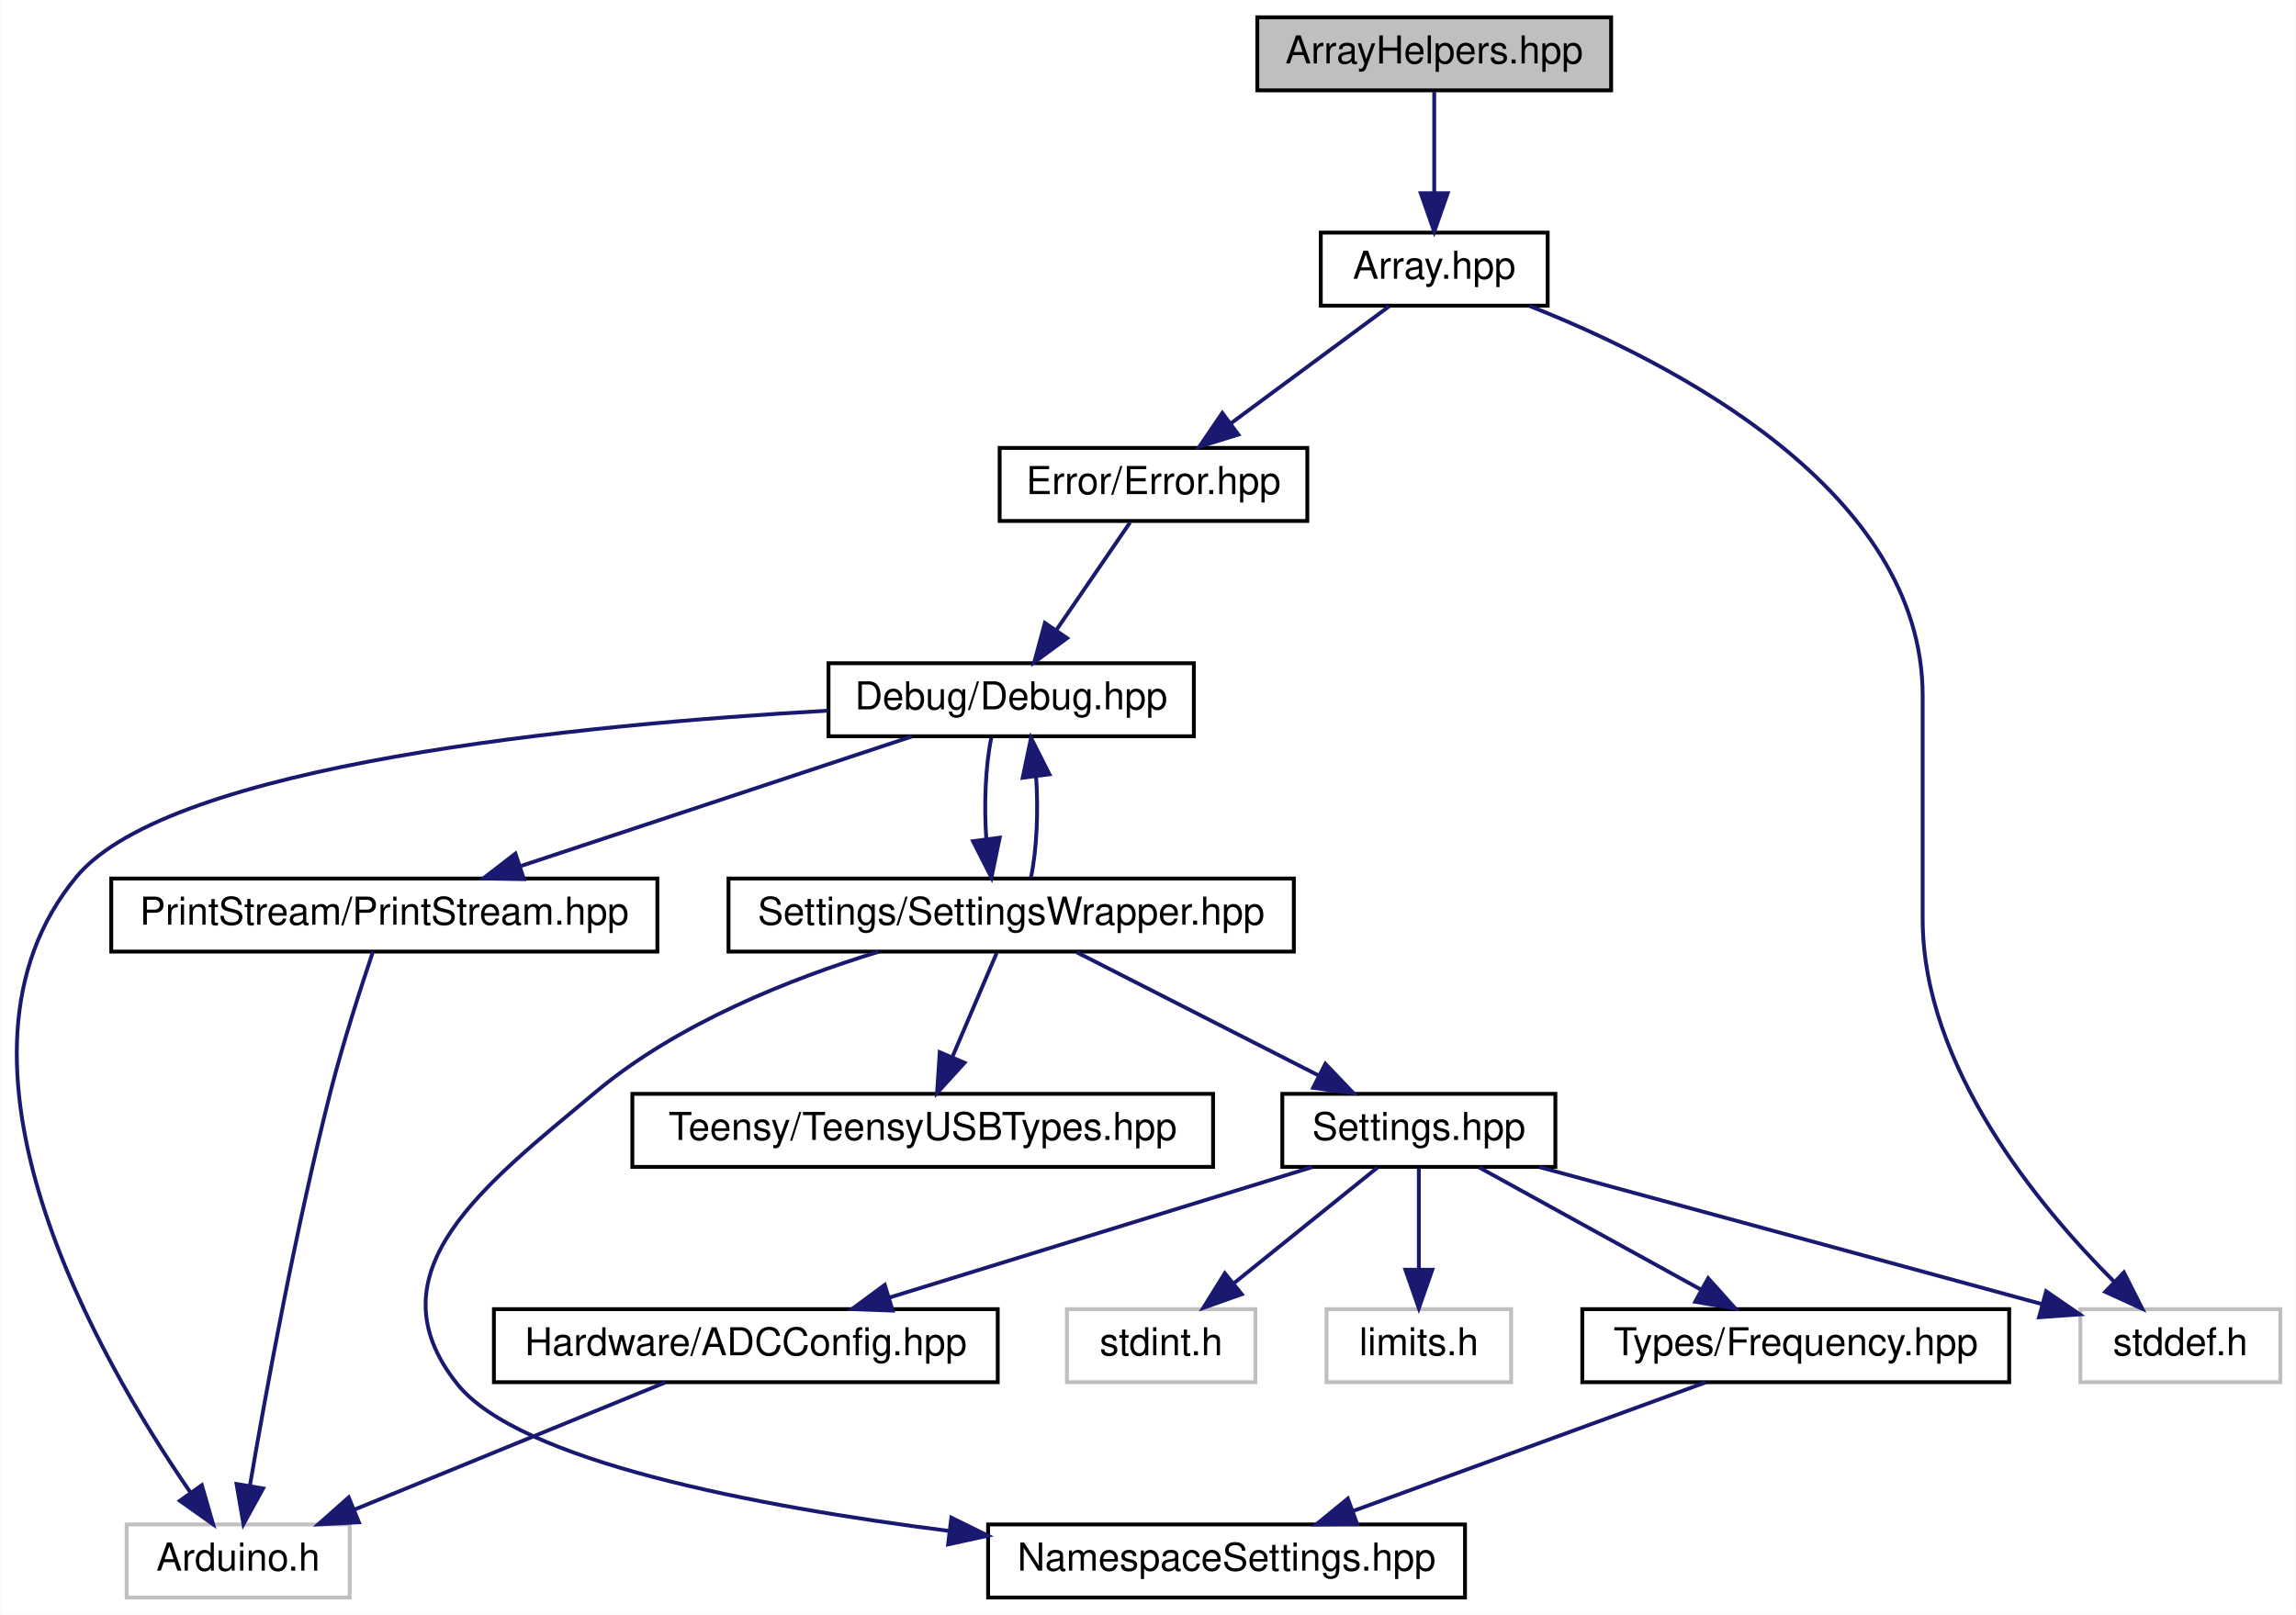
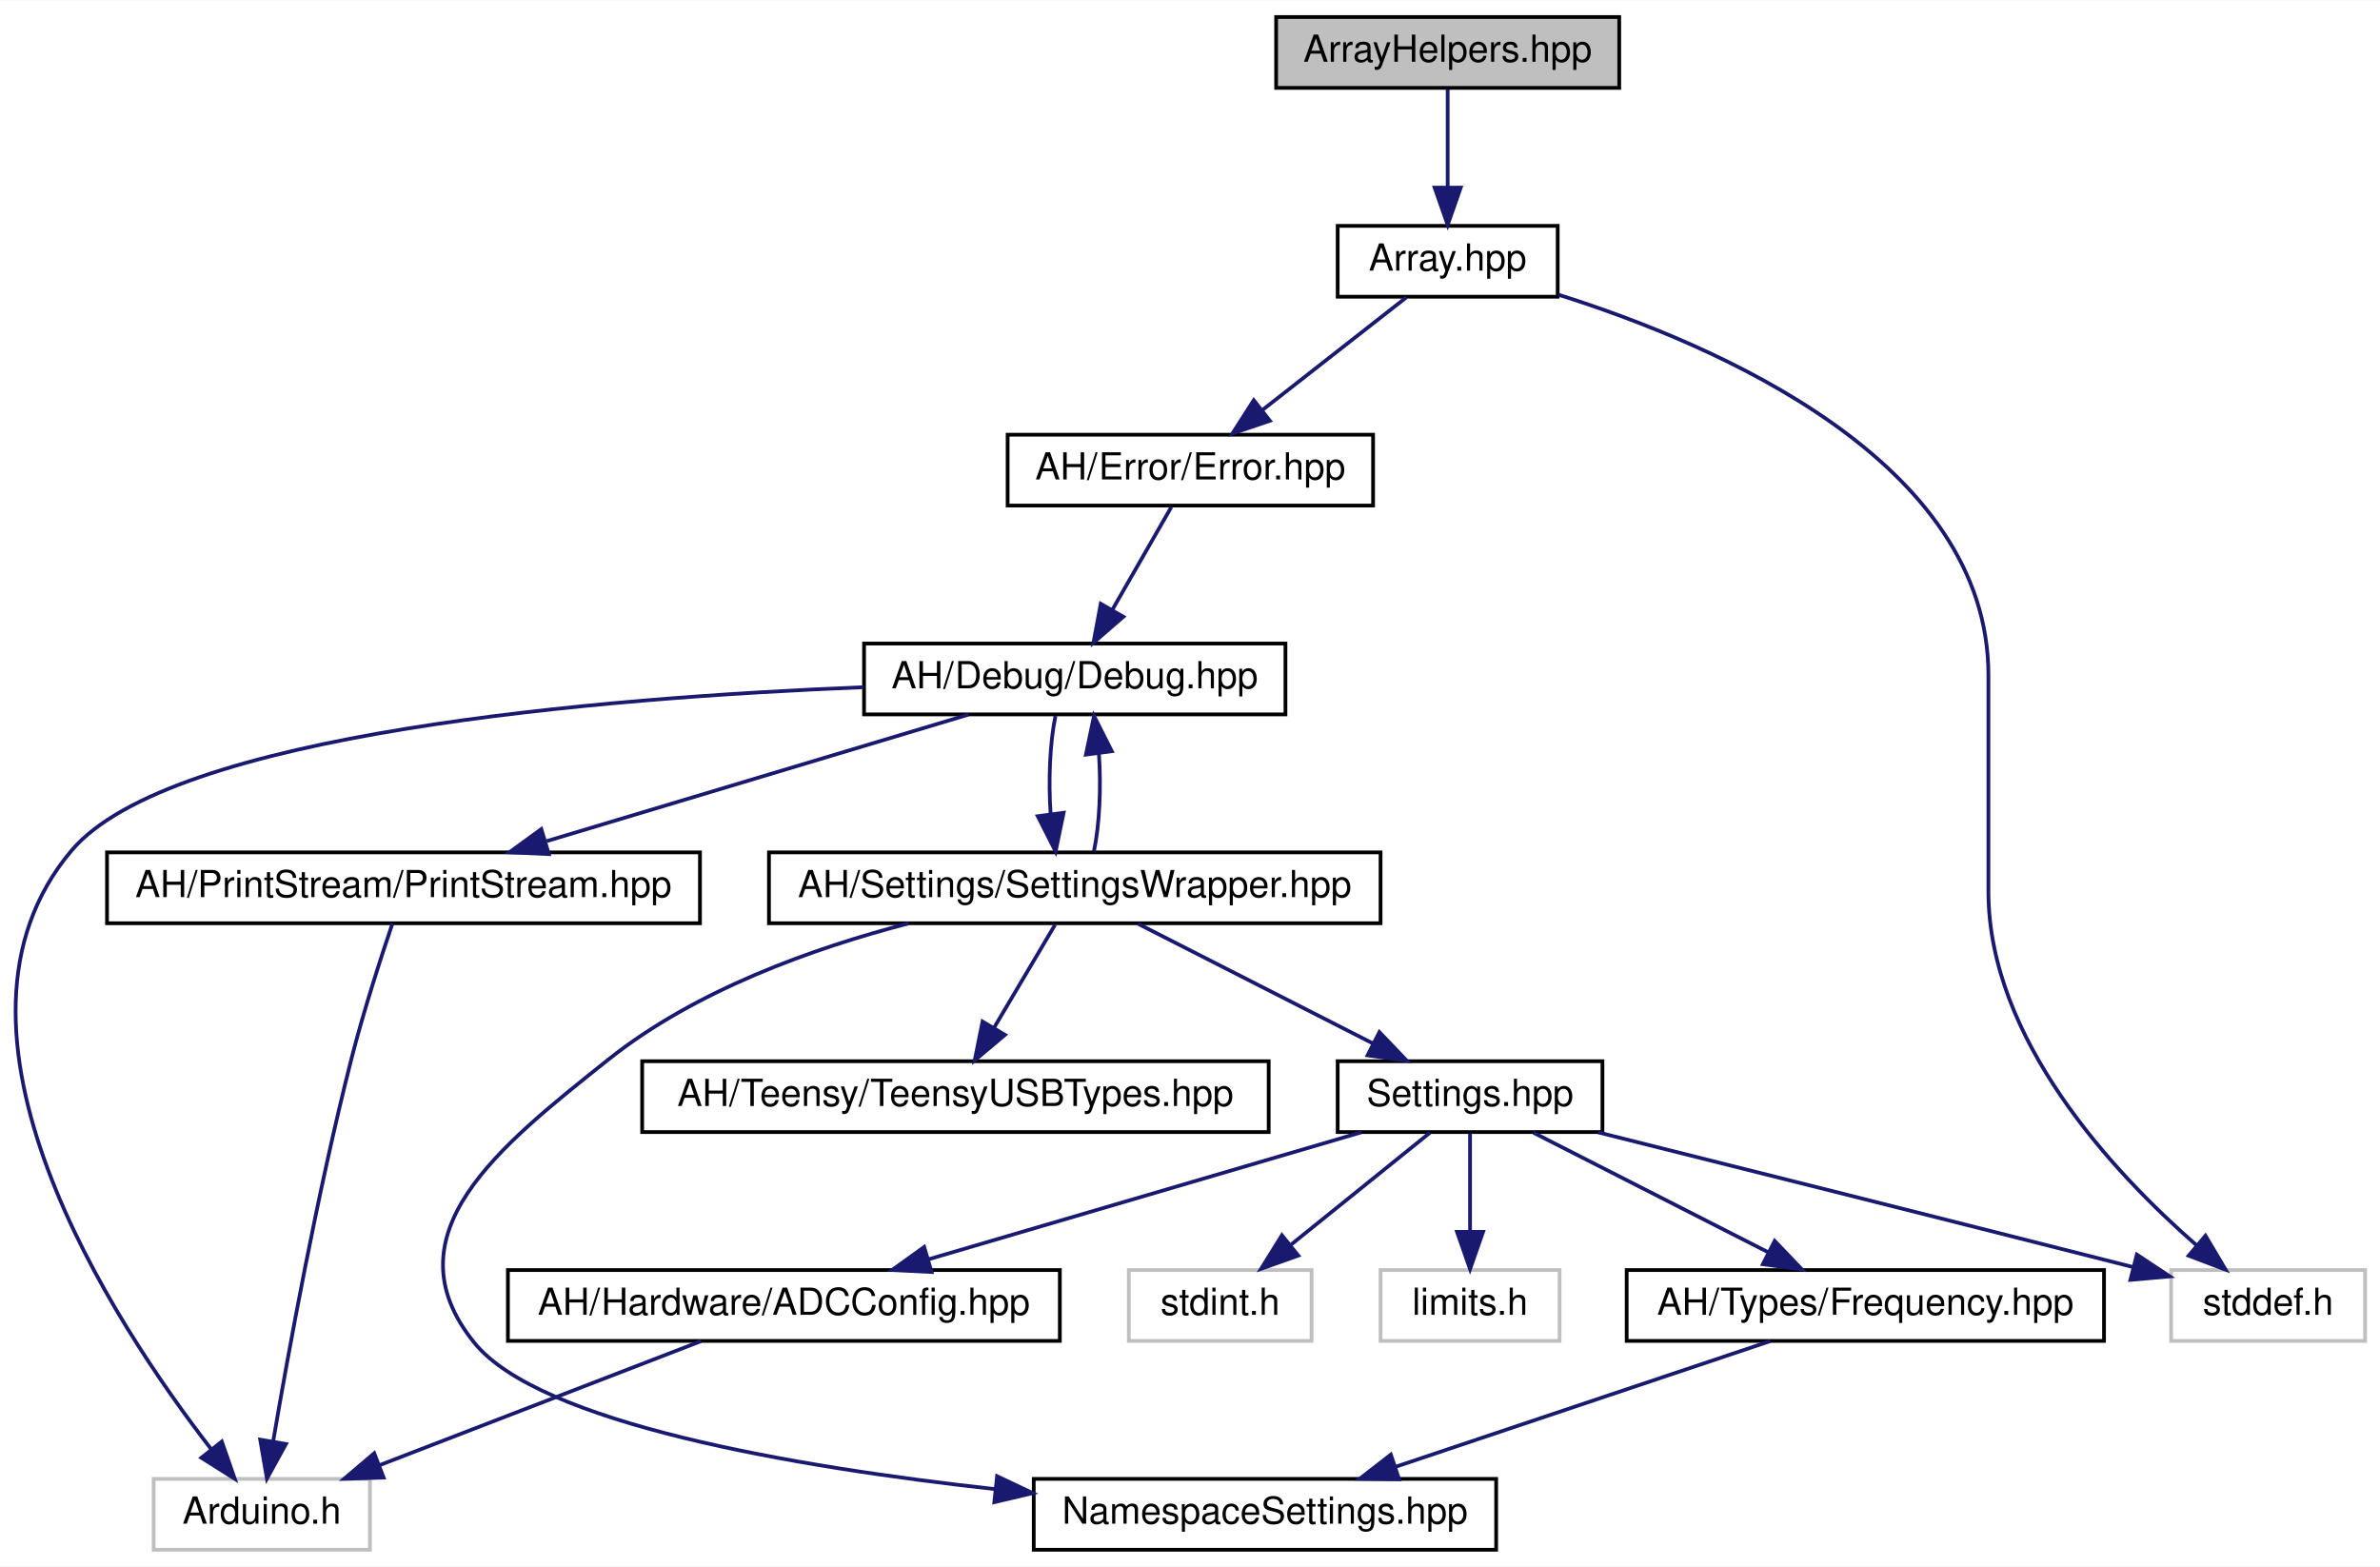
- <svg xmlns="http://www.w3.org/2000/svg" xmlns:xlink="http://www.w3.org/1999/xlink" width="597pt" height="420pt" viewBox="0.00 0.00 596.84 420.00">
+ <svg xmlns="http://www.w3.org/2000/svg" xmlns:xlink="http://www.w3.org/1999/xlink" width="638pt" height="420pt" viewBox="0.00 0.00 638.20 420.00">
  <g id="graph0" class="graph" transform="scale(1 1) rotate(0) translate(4 416)">
-     <polygon fill="white" stroke="none" points="-4,4 -4,-416 592.845,-416 592.845,4 -4,4" />
+     <polygon fill="white" stroke="none" points="-4,4 -4,-416 634.197,-416 634.197,4 -4,4" />
    <g id="node1" class="node">
      <g id="a_node1">
        <a xlink:title=" ">
-           <polygon fill="#bfbfbf" stroke="black" points="322.845,-392.5 322.845,-411.5 414.845,-411.5 414.845,-392.5 322.845,-392.5" />
-           <text text-anchor="middle" x="368.845" y="-399.5" font-family="Helvetica,sans-Serif" font-size="10.00">ArrayHelpers.hpp</text>
+           <polygon fill="#bfbfbf" stroke="black" points="338.197,-392.5 338.197,-411.5 430.197,-411.5 430.197,-392.5 338.197,-392.5" />
+           <text text-anchor="middle" x="384.197" y="-399.5" font-family="Helvetica,sans-Serif" font-size="10.00">ArrayHelpers.hpp</text>
        </a>
      </g>
    </g>
    <g id="node2" class="node">
      <g id="a_node2">
        <a xlink:href="../../de/d76/Array_8hpp.html" target="_top" xlink:title=" ">
-           <polygon fill="white" stroke="black" points="339.345,-336.5 339.345,-355.5 398.345,-355.5 398.345,-336.5 339.345,-336.5" />
-           <text text-anchor="middle" x="368.845" y="-343.5" font-family="Helvetica,sans-Serif" font-size="10.00">Array.hpp</text>
+           <polygon fill="white" stroke="black" points="354.697,-336.5 354.697,-355.5 413.697,-355.5 413.697,-336.5 354.697,-336.5" />
+           <text text-anchor="middle" x="384.197" y="-343.5" font-family="Helvetica,sans-Serif" font-size="10.00">Array.hpp</text>
        </a>
      </g>
    </g>
    <g id="edge1" class="edge">
-       <path fill="none" stroke="midnightblue" d="M368.845,-392.083C368.845,-385.006 368.845,-374.861 368.845,-365.986" />
-       <polygon fill="midnightblue" stroke="midnightblue" points="372.345,-365.751 368.845,-355.751 365.345,-365.751 372.345,-365.751" />
+       <path fill="none" stroke="midnightblue" d="M384.197,-392.083C384.197,-385.006 384.197,-374.861 384.197,-365.986" />
+       <polygon fill="midnightblue" stroke="midnightblue" points="387.697,-365.751 384.197,-355.751 380.697,-365.751 387.697,-365.751" />
    </g>
    <g id="node3" class="node">
      <g id="a_node3">
        <a xlink:href="../../d1/d93/Error_8hpp.html" target="_top" xlink:title=" ">
-           <polygon fill="white" stroke="black" points="255.845,-280.5 255.845,-299.5 335.845,-299.5 335.845,-280.5 255.845,-280.5" />
-           <text text-anchor="middle" x="295.845" y="-287.5" font-family="Helvetica,sans-Serif" font-size="10.00">Error/Error.hpp</text>
+           <polygon fill="white" stroke="black" points="266.197,-280.5 266.197,-299.5 364.197,-299.5 364.197,-280.5 266.197,-280.5" />
+           <text text-anchor="middle" x="315.197" y="-287.5" font-family="Helvetica,sans-Serif" font-size="10.00">AH/Error/Error.hpp</text>
        </a>
      </g>
    </g>
    <g id="edge2" class="edge">
-       <path fill="none" stroke="midnightblue" d="M357.116,-336.324C346.007,-328.107 329.103,-315.602 315.861,-305.807" />
-       <polygon fill="midnightblue" stroke="midnightblue" points="317.908,-302.967 307.787,-299.834 313.745,-308.595 317.908,-302.967" />
+       <path fill="none" stroke="midnightblue" d="M373.111,-336.324C362.711,-328.185 346.936,-315.839 334.475,-306.087" />
+       <polygon fill="midnightblue" stroke="midnightblue" points="336.517,-303.241 326.484,-299.834 332.202,-308.753 336.517,-303.241" />
    </g>
    <g id="node13" class="node">
      <g id="a_node13">
        <a xlink:title=" ">
-           <polygon fill="white" stroke="#bfbfbf" points="536.845,-56.5 536.845,-75.5 588.845,-75.5 588.845,-56.5 536.845,-56.5" />
-           <text text-anchor="middle" x="562.845" y="-63.5" font-family="Helvetica,sans-Serif" font-size="10.00">stddef.h</text>
+           <polygon fill="white" stroke="#bfbfbf" points="578.197,-56.5 578.197,-75.5 630.197,-75.5 630.197,-56.5 578.197,-56.5" />
+           <text text-anchor="middle" x="604.197" y="-63.5" font-family="Helvetica,sans-Serif" font-size="10.00">stddef.h</text>
        </a>
      </g>
    </g>
    <g id="edge19" class="edge">
-       <path fill="none" stroke="midnightblue" d="M393.633,-336.409C430.592,-321.835 495.845,-288.526 495.845,-235 495.845,-235 495.845,-235 495.845,-177 495.845,-138.704 525.832,-102.416 545.683,-82.589" />
-       <polygon fill="midnightblue" stroke="midnightblue" points="548.173,-85.05 552.959,-75.597 543.323,-80.003 548.173,-85.05" />
+       <path fill="none" stroke="midnightblue" d="M413.889,-337.045C456.311,-323.672 529.197,-292.35 529.197,-235 529.197,-235 529.197,-235 529.197,-177 529.197,-137.444 562.714,-101.616 584.936,-82.209" />
+       <polygon fill="midnightblue" stroke="midnightblue" points="587.397,-84.712 592.806,-75.602 582.897,-79.351 587.397,-84.712" />
    </g>
    <g id="node4" class="node">
      <g id="a_node4">
        <a xlink:href="../../df/dee/Debug_8hpp.html" target="_top" xlink:title=" ">
-           <polygon fill="white" stroke="black" points="211.345,-224.5 211.345,-243.5 306.345,-243.5 306.345,-224.5 211.345,-224.5" />
-           <text text-anchor="middle" x="258.845" y="-231.5" font-family="Helvetica,sans-Serif" font-size="10.00">Debug/Debug.hpp</text>
+           <polygon fill="white" stroke="black" points="227.697,-224.5 227.697,-243.5 340.697,-243.5 340.697,-224.5 227.697,-224.5" />
+           <text text-anchor="middle" x="284.197" y="-231.5" font-family="Helvetica,sans-Serif" font-size="10.00">AH/Debug/Debug.hpp</text>
        </a>
      </g>
    </g>
    <g id="edge3" class="edge">
-       <path fill="none" stroke="midnightblue" d="M289.735,-280.083C284.562,-272.534 276.999,-261.495 270.65,-252.23" />
-       <polygon fill="midnightblue" stroke="midnightblue" points="273.38,-250.022 264.841,-243.751 267.606,-253.979 273.38,-250.022" />
+       <path fill="none" stroke="midnightblue" d="M310.078,-280.083C305.789,-272.613 299.538,-261.724 294.254,-252.52" />
+       <polygon fill="midnightblue" stroke="midnightblue" points="297.235,-250.681 289.22,-243.751 291.164,-254.166 297.235,-250.681" />
    </g>
    <g id="node5" class="node">
      <g id="a_node5">
        <a xlink:title=" ">
-           <polygon fill="white" stroke="#bfbfbf" points="28.845,-0.5 28.845,-19.5 86.845,-19.5 86.845,-0.5 28.845,-0.5" />
-           <text text-anchor="middle" x="57.845" y="-7.5" font-family="Helvetica,sans-Serif" font-size="10.00">Arduino.h</text>
+           <polygon fill="white" stroke="#bfbfbf" points="37.197,-0.5 37.197,-19.5 95.197,-19.5 95.197,-0.5 37.197,-0.5" />
+           <text text-anchor="middle" x="66.197" y="-7.5" font-family="Helvetica,sans-Serif" font-size="10.00">Arduino.h</text>
        </a>
      </g>
    </g>
    <g id="edge4" class="edge">
-       <path fill="none" stroke="midnightblue" d="M211.18,-231.159C147.6,-227.587 40.195,-217.274 15.845,-188 -23.662,-140.505 21.727,-62.251 45.34,-27.973" />
-       <polygon fill="midnightblue" stroke="midnightblue" points="48.397,-29.713 51.334,-19.534 42.69,-25.66 48.397,-29.713" />
+       <path fill="none" stroke="midnightblue" d="M227.577,-231.796C156.85,-228.958 41.853,-219.486 15.197,-188 -25.395,-140.053 26.342,-61.466 52.61,-27.496" />
+       <polygon fill="midnightblue" stroke="midnightblue" points="55.474,-29.517 58.958,-19.512 49.995,-25.161 55.474,-29.517" />
    </g>
    <g id="node6" class="node">
      <g id="a_node6">
        <a xlink:href="../../dd/d80/PrintStream_8hpp.html" target="_top" xlink:title=" ">
-           <polygon fill="white" stroke="black" points="24.845,-168.5 24.845,-187.5 166.845,-187.5 166.845,-168.5 24.845,-168.5" />
-           <text text-anchor="middle" x="95.845" y="-175.5" font-family="Helvetica,sans-Serif" font-size="10.00">PrintStream/PrintStream.hpp</text>
+           <polygon fill="white" stroke="black" points="24.697,-168.5 24.697,-187.5 183.697,-187.5 183.697,-168.5 24.697,-168.5" />
+           <text text-anchor="middle" x="104.197" y="-175.5" font-family="Helvetica,sans-Serif" font-size="10.00">AH/PrintStream/PrintStream.hpp</text>
        </a>
      </g>
    </g>
    <g id="edge5" class="edge">
-       <path fill="none" stroke="midnightblue" d="M233.017,-224.444C205.595,-215.359 162.067,-200.939 131.412,-190.783" />
-       <polygon fill="midnightblue" stroke="midnightblue" points="132.145,-187.339 121.552,-187.516 129.944,-193.984 132.145,-187.339" />
+       <path fill="none" stroke="midnightblue" d="M255.675,-224.444C225.13,-215.28 176.489,-200.688 142.594,-190.519" />
+       <polygon fill="midnightblue" stroke="midnightblue" points="143.169,-187.038 132.585,-187.516 141.157,-193.742 143.169,-187.038" />
    </g>
    <g id="node7" class="node">
      <g id="a_node7">
        <a xlink:href="../../d2/dd5/SettingsWrapper_8hpp.html" target="_top" xlink:title=" ">
-           <polygon fill="white" stroke="black" points="185.345,-168.5 185.345,-187.5 332.345,-187.5 332.345,-168.5 185.345,-168.5" />
-           <text text-anchor="middle" x="258.845" y="-175.5" font-family="Helvetica,sans-Serif" font-size="10.00">Settings/SettingsWrapper.hpp</text>
+           <polygon fill="white" stroke="black" points="202.197,-168.5 202.197,-187.5 366.197,-187.5 366.197,-168.5 202.197,-168.5" />
+           <text text-anchor="middle" x="284.197" y="-175.5" font-family="Helvetica,sans-Serif" font-size="10.00">AH/Settings/SettingsWrapper.hpp</text>
        </a>
      </g>
    </g>
    <g id="edge7" class="edge">
-       <path fill="none" stroke="midnightblue" d="M253.678,-224.083C252.169,-216.927 251.738,-206.635 252.387,-197.691" />
-       <polygon fill="midnightblue" stroke="midnightblue" points="255.86,-198.126 253.714,-187.751 248.922,-197.2 255.86,-198.126" />
+       <path fill="none" stroke="midnightblue" d="M279.03,-224.083C277.521,-216.927 277.09,-206.635 277.739,-197.691" />
+       <polygon fill="midnightblue" stroke="midnightblue" points="281.212,-198.126 279.066,-187.751 274.274,-197.2 281.212,-198.126" />
    </g>
    <g id="edge6" class="edge">
-       <path fill="none" stroke="midnightblue" d="M92.888,-168.45C89.847,-159.455 85.107,-144.847 81.845,-132 72.739,-96.145 64.994,-53.587 60.92,-29.696" />
-       <polygon fill="midnightblue" stroke="midnightblue" points="64.329,-28.862 59.225,-19.578 57.425,-30.019 64.329,-28.862" />
+       <path fill="none" stroke="midnightblue" d="M101.24,-168.45C98.199,-159.455 93.459,-144.847 90.197,-132 81.091,-96.145 73.346,-53.587 69.272,-29.696" />
+       <polygon fill="midnightblue" stroke="midnightblue" points="72.681,-28.862 67.577,-19.578 65.777,-30.019 72.681,-28.862" />
    </g>
    <g id="edge18" class="edge">
-       <path fill="none" stroke="midnightblue" d="M263.976,-187.751C265.502,-194.858 265.949,-205.136 265.317,-214.101" />
-       <polygon fill="midnightblue" stroke="midnightblue" points="261.838,-213.713 264.011,-224.083 268.779,-214.622 261.838,-213.713" />
+       <path fill="none" stroke="midnightblue" d="M289.328,-187.751C290.854,-194.858 291.301,-205.136 290.669,-214.101" />
+       <polygon fill="midnightblue" stroke="midnightblue" points="287.19,-213.713 289.363,-224.083 294.131,-214.622 287.19,-213.713" />
    </g>
    <g id="node8" class="node">
      <g id="a_node8">
        <a xlink:href="../../dc/dc7/NamespaceSettings_8hpp.html" target="_top" xlink:title=" ">
-           <polygon fill="white" stroke="black" points="252.845,-0.5 252.845,-19.5 376.845,-19.5 376.845,-0.5 252.845,-0.5" />
-           <text text-anchor="middle" x="314.845" y="-7.5" font-family="Helvetica,sans-Serif" font-size="10.00">NamespaceSettings.hpp</text>
+           <polygon fill="white" stroke="black" points="273.197,-0.5 273.197,-19.5 397.197,-19.5 397.197,-0.5 273.197,-0.5" />
+           <text text-anchor="middle" x="335.197" y="-7.5" font-family="Helvetica,sans-Serif" font-size="10.00">NamespaceSettings.hpp</text>
        </a>
      </g>
    </g>
    <g id="edge8" class="edge">
-       <path fill="none" stroke="midnightblue" d="M224.361,-168.451C201.61,-161.498 172.18,-149.866 150.845,-132 122.189,-108.004 91.496,-85.186 114.845,-56 130.868,-35.971 192.252,-24.23 242.837,-17.794" />
-       <polygon fill="midnightblue" stroke="midnightblue" points="243.292,-21.265 252.793,-16.577 242.442,-14.317 243.292,-21.265" />
+       <path fill="none" stroke="midnightblue" d="M239.614,-168.449C214.03,-161.817 182.472,-150.535 159.197,-132 129.959,-108.717 99.671,-85.043 123.197,-56 140.698,-34.394 208.657,-22.736 262.976,-16.742" />
+       <polygon fill="midnightblue" stroke="midnightblue" points="263.368,-20.22 272.945,-15.687 262.632,-13.259 263.368,-20.22" />
    </g>
    <g id="node9" class="node">
      <g id="a_node9">
        <a xlink:href="../../db/d02/Settings_8hpp.html" target="_top" xlink:title="All user settings and debugging options can be changed here.">
-           <polygon fill="white" stroke="black" points="329.345,-112.5 329.345,-131.5 400.345,-131.5 400.345,-112.5 329.345,-112.5" />
-           <text text-anchor="middle" x="364.845" y="-119.5" font-family="Helvetica,sans-Serif" font-size="10.00">Settings.hpp</text>
+           <polygon fill="white" stroke="black" points="354.697,-112.5 354.697,-131.5 425.697,-131.5 425.697,-112.5 354.697,-112.5" />
+           <text text-anchor="middle" x="390.197" y="-119.5" font-family="Helvetica,sans-Serif" font-size="10.00">Settings.hpp</text>
        </a>
      </g>
    </g>
    <g id="edge9" class="edge">
-       <path fill="none" stroke="midnightblue" d="M275.875,-168.324C292.874,-159.664 319.221,-146.242 338.837,-136.249" />
-       <polygon fill="midnightblue" stroke="midnightblue" points="340.535,-139.312 347.856,-131.655 337.357,-133.075 340.535,-139.312" />
+       <path fill="none" stroke="midnightblue" d="M301.227,-168.324C318.226,-159.664 344.573,-146.242 364.189,-136.249" />
+       <polygon fill="midnightblue" stroke="midnightblue" points="365.887,-139.312 373.208,-131.655 362.709,-133.075 365.887,-139.312" />
    </g>
    <g id="node15" class="node">
      <g id="a_node15">
        <a xlink:href="../../d9/d98/TeensyUSBTypes_8hpp.html" target="_top" xlink:title=" ">
-           <polygon fill="white" stroke="black" points="160.345,-112.5 160.345,-131.5 311.345,-131.5 311.345,-112.5 160.345,-112.5" />
-           <text text-anchor="middle" x="235.845" y="-119.5" font-family="Helvetica,sans-Serif" font-size="10.00">Teensy/TeensyUSBTypes.hpp</text>
+           <polygon fill="white" stroke="black" points="168.197,-112.5 168.197,-131.5 336.197,-131.5 336.197,-112.5 168.197,-112.5" />
+           <text text-anchor="middle" x="252.197" y="-119.5" font-family="Helvetica,sans-Serif" font-size="10.00">AH/Teensy/TeensyUSBTypes.hpp</text>
        </a>
      </g>
    </g>
    <g id="edge17" class="edge">
-       <path fill="none" stroke="midnightblue" d="M255.047,-168.083C251.932,-160.77 247.422,-150.181 243.555,-141.103" />
-       <polygon fill="midnightblue" stroke="midnightblue" points="246.711,-139.58 239.572,-131.751 240.271,-142.323 246.711,-139.58" />
+       <path fill="none" stroke="midnightblue" d="M278.913,-168.083C274.486,-160.613 268.033,-149.724 262.579,-140.52" />
+       <polygon fill="midnightblue" stroke="midnightblue" points="265.492,-138.57 257.382,-131.751 259.47,-142.138 265.492,-138.57" />
    </g>
    <g id="node10" class="node">
      <g id="a_node10">
        <a xlink:href="../../dc/d50/Frequency_8hpp.html" target="_top" xlink:title=" ">
-           <polygon fill="white" stroke="black" points="407.345,-56.5 407.345,-75.5 518.345,-75.5 518.345,-56.5 407.345,-56.5" />
-           <text text-anchor="middle" x="462.845" y="-63.5" font-family="Helvetica,sans-Serif" font-size="10.00">Types/Frequency.hpp</text>
+           <polygon fill="white" stroke="black" points="432.197,-56.5 432.197,-75.5 560.197,-75.5 560.197,-56.5 432.197,-56.5" />
+           <text text-anchor="middle" x="496.197" y="-63.5" font-family="Helvetica,sans-Serif" font-size="10.00">AH/Types/Frequency.hpp</text>
        </a>
      </g>
    </g>
    <g id="edge10" class="edge">
-       <path fill="none" stroke="midnightblue" d="M380.59,-112.324C396.163,-103.743 420.222,-90.486 438.304,-80.522" />
-       <polygon fill="midnightblue" stroke="midnightblue" points="440.069,-83.546 447.138,-75.654 436.691,-77.415 440.069,-83.546" />
+       <path fill="none" stroke="midnightblue" d="M407.227,-112.324C424.226,-103.664 450.573,-90.242 470.189,-80.249" />
+       <polygon fill="midnightblue" stroke="midnightblue" points="471.887,-83.312 479.208,-75.654 468.709,-77.075 471.887,-83.312" />
    </g>
    <g id="node11" class="node">
      <g id="a_node11">
        <a xlink:href="../../d7/d7c/ADCConfig_8hpp.html" target="_top" xlink:title="This file contains the platform-specific ADC resolutions. By default, the library automatically selec...">
-           <polygon fill="white" stroke="black" points="124.345,-56.5 124.345,-75.5 255.345,-75.5 255.345,-56.5 124.345,-56.5" />
-           <text text-anchor="middle" x="189.845" y="-63.5" font-family="Helvetica,sans-Serif" font-size="10.00">Hardware/ADCConfig.hpp</text>
+           <polygon fill="white" stroke="black" points="132.197,-56.5 132.197,-75.5 280.197,-75.5 280.197,-56.5 132.197,-56.5" />
+           <text text-anchor="middle" x="206.197" y="-63.5" font-family="Helvetica,sans-Serif" font-size="10.00">AH/Hardware/ADCConfig.hpp</text>
        </a>
      </g>
    </g>
    <g id="edge12" class="edge">
-       <path fill="none" stroke="midnightblue" d="M337.115,-112.444C307.419,-103.28 260.128,-88.688 227.175,-78.519" />
-       <polygon fill="midnightblue" stroke="midnightblue" points="228.032,-75.121 217.444,-75.516 225.968,-81.809 228.032,-75.121" />
+       <path fill="none" stroke="midnightblue" d="M361.041,-112.444C329.683,-103.241 279.666,-88.562 245,-78.388" />
+       <polygon fill="midnightblue" stroke="midnightblue" points="245.797,-74.974 235.216,-75.516 243.825,-81.691 245.797,-74.974" />
    </g>
    <g id="node12" class="node">
      <g id="a_node12">
        <a xlink:title=" ">
-           <polygon fill="white" stroke="#bfbfbf" points="340.845,-56.5 340.845,-75.5 388.845,-75.5 388.845,-56.5 340.845,-56.5" />
-           <text text-anchor="middle" x="364.845" y="-63.5" font-family="Helvetica,sans-Serif" font-size="10.00">limits.h</text>
+           <polygon fill="white" stroke="#bfbfbf" points="366.197,-56.5 366.197,-75.5 414.197,-75.5 414.197,-56.5 366.197,-56.5" />
+           <text text-anchor="middle" x="390.197" y="-63.5" font-family="Helvetica,sans-Serif" font-size="10.00">limits.h</text>
        </a>
      </g>
    </g>
    <g id="edge14" class="edge">
-       <path fill="none" stroke="midnightblue" d="M364.845,-112.083C364.845,-105.006 364.845,-94.861 364.845,-85.987" />
-       <polygon fill="midnightblue" stroke="midnightblue" points="368.345,-85.751 364.845,-75.751 361.345,-85.751 368.345,-85.751" />
+       <path fill="none" stroke="midnightblue" d="M390.197,-112.083C390.197,-105.006 390.197,-94.861 390.197,-85.987" />
+       <polygon fill="midnightblue" stroke="midnightblue" points="393.697,-85.751 390.197,-75.751 386.697,-85.751 393.697,-85.751" />
    </g>
    <g id="edge15" class="edge">
-       <path fill="none" stroke="midnightblue" d="M396.218,-112.444C431.702,-102.766 489.388,-87.034 526.721,-76.852" />
-       <polygon fill="midnightblue" stroke="midnightblue" points="527.95,-80.145 536.676,-74.137 526.108,-73.391 527.95,-80.145" />
+       <path fill="none" stroke="midnightblue" d="M424.526,-112.428C458.528,-103.925 512.352,-90.43 567.822,-76.34" />
+       <polygon fill="midnightblue" stroke="midnightblue" points="568.998,-79.653 577.827,-73.797 567.273,-72.869 568.998,-79.653" />
    </g>
    <g id="node14" class="node">
      <g id="a_node14">
        <a xlink:title=" ">
-           <polygon fill="white" stroke="#bfbfbf" points="273.345,-56.5 273.345,-75.5 322.345,-75.5 322.345,-56.5 273.345,-56.5" />
-           <text text-anchor="middle" x="297.845" y="-63.5" font-family="Helvetica,sans-Serif" font-size="10.00">stdint.h</text>
+           <polygon fill="white" stroke="#bfbfbf" points="298.697,-56.5 298.697,-75.5 347.697,-75.5 347.697,-56.5 298.697,-56.5" />
+           <text text-anchor="middle" x="323.197" y="-63.5" font-family="Helvetica,sans-Serif" font-size="10.00">stdint.h</text>
        </a>
      </g>
    </g>
    <g id="edge16" class="edge">
-       <path fill="none" stroke="midnightblue" d="M354.08,-112.324C344.079,-104.263 328.958,-92.076 316.914,-82.37" />
-       <polygon fill="midnightblue" stroke="midnightblue" points="318.788,-79.384 308.805,-75.834 314.395,-84.834 318.788,-79.384" />
+       <path fill="none" stroke="midnightblue" d="M379.432,-112.324C369.431,-104.263 354.31,-92.076 342.266,-82.37" />
+       <polygon fill="midnightblue" stroke="midnightblue" points="344.14,-79.384 334.157,-75.834 339.747,-84.834 344.14,-79.384" />
    </g>
    <g id="edge11" class="edge">
-       <path fill="none" stroke="midnightblue" d="M439.394,-56.444C414.712,-47.438 375.659,-33.189 347.868,-23.049" />
-       <polygon fill="midnightblue" stroke="midnightblue" points="348.78,-19.656 338.186,-19.516 346.381,-26.232 348.78,-19.656" />
+       <path fill="none" stroke="midnightblue" d="M470.686,-56.444C443.601,-47.359 400.607,-32.939 370.328,-22.783" />
+       <polygon fill="midnightblue" stroke="midnightblue" points="371.182,-19.378 360.588,-19.516 368.956,-26.015 371.182,-19.378" />
    </g>
    <g id="edge13" class="edge">
-       <path fill="none" stroke="midnightblue" d="M168.929,-56.444C147.109,-47.517 112.695,-33.439 87.953,-23.317" />
-       <polygon fill="midnightblue" stroke="midnightblue" points="89.243,-20.063 78.663,-19.516 86.593,-26.542 89.243,-20.063" />
+       <path fill="none" stroke="midnightblue" d="M184.013,-56.444C160.768,-47.478 124.048,-33.314 97.781,-23.183" />
+       <polygon fill="midnightblue" stroke="midnightblue" points="98.866,-19.85 88.276,-19.516 96.347,-26.381 98.866,-19.85" />
    </g>
  </g>
</svg>
